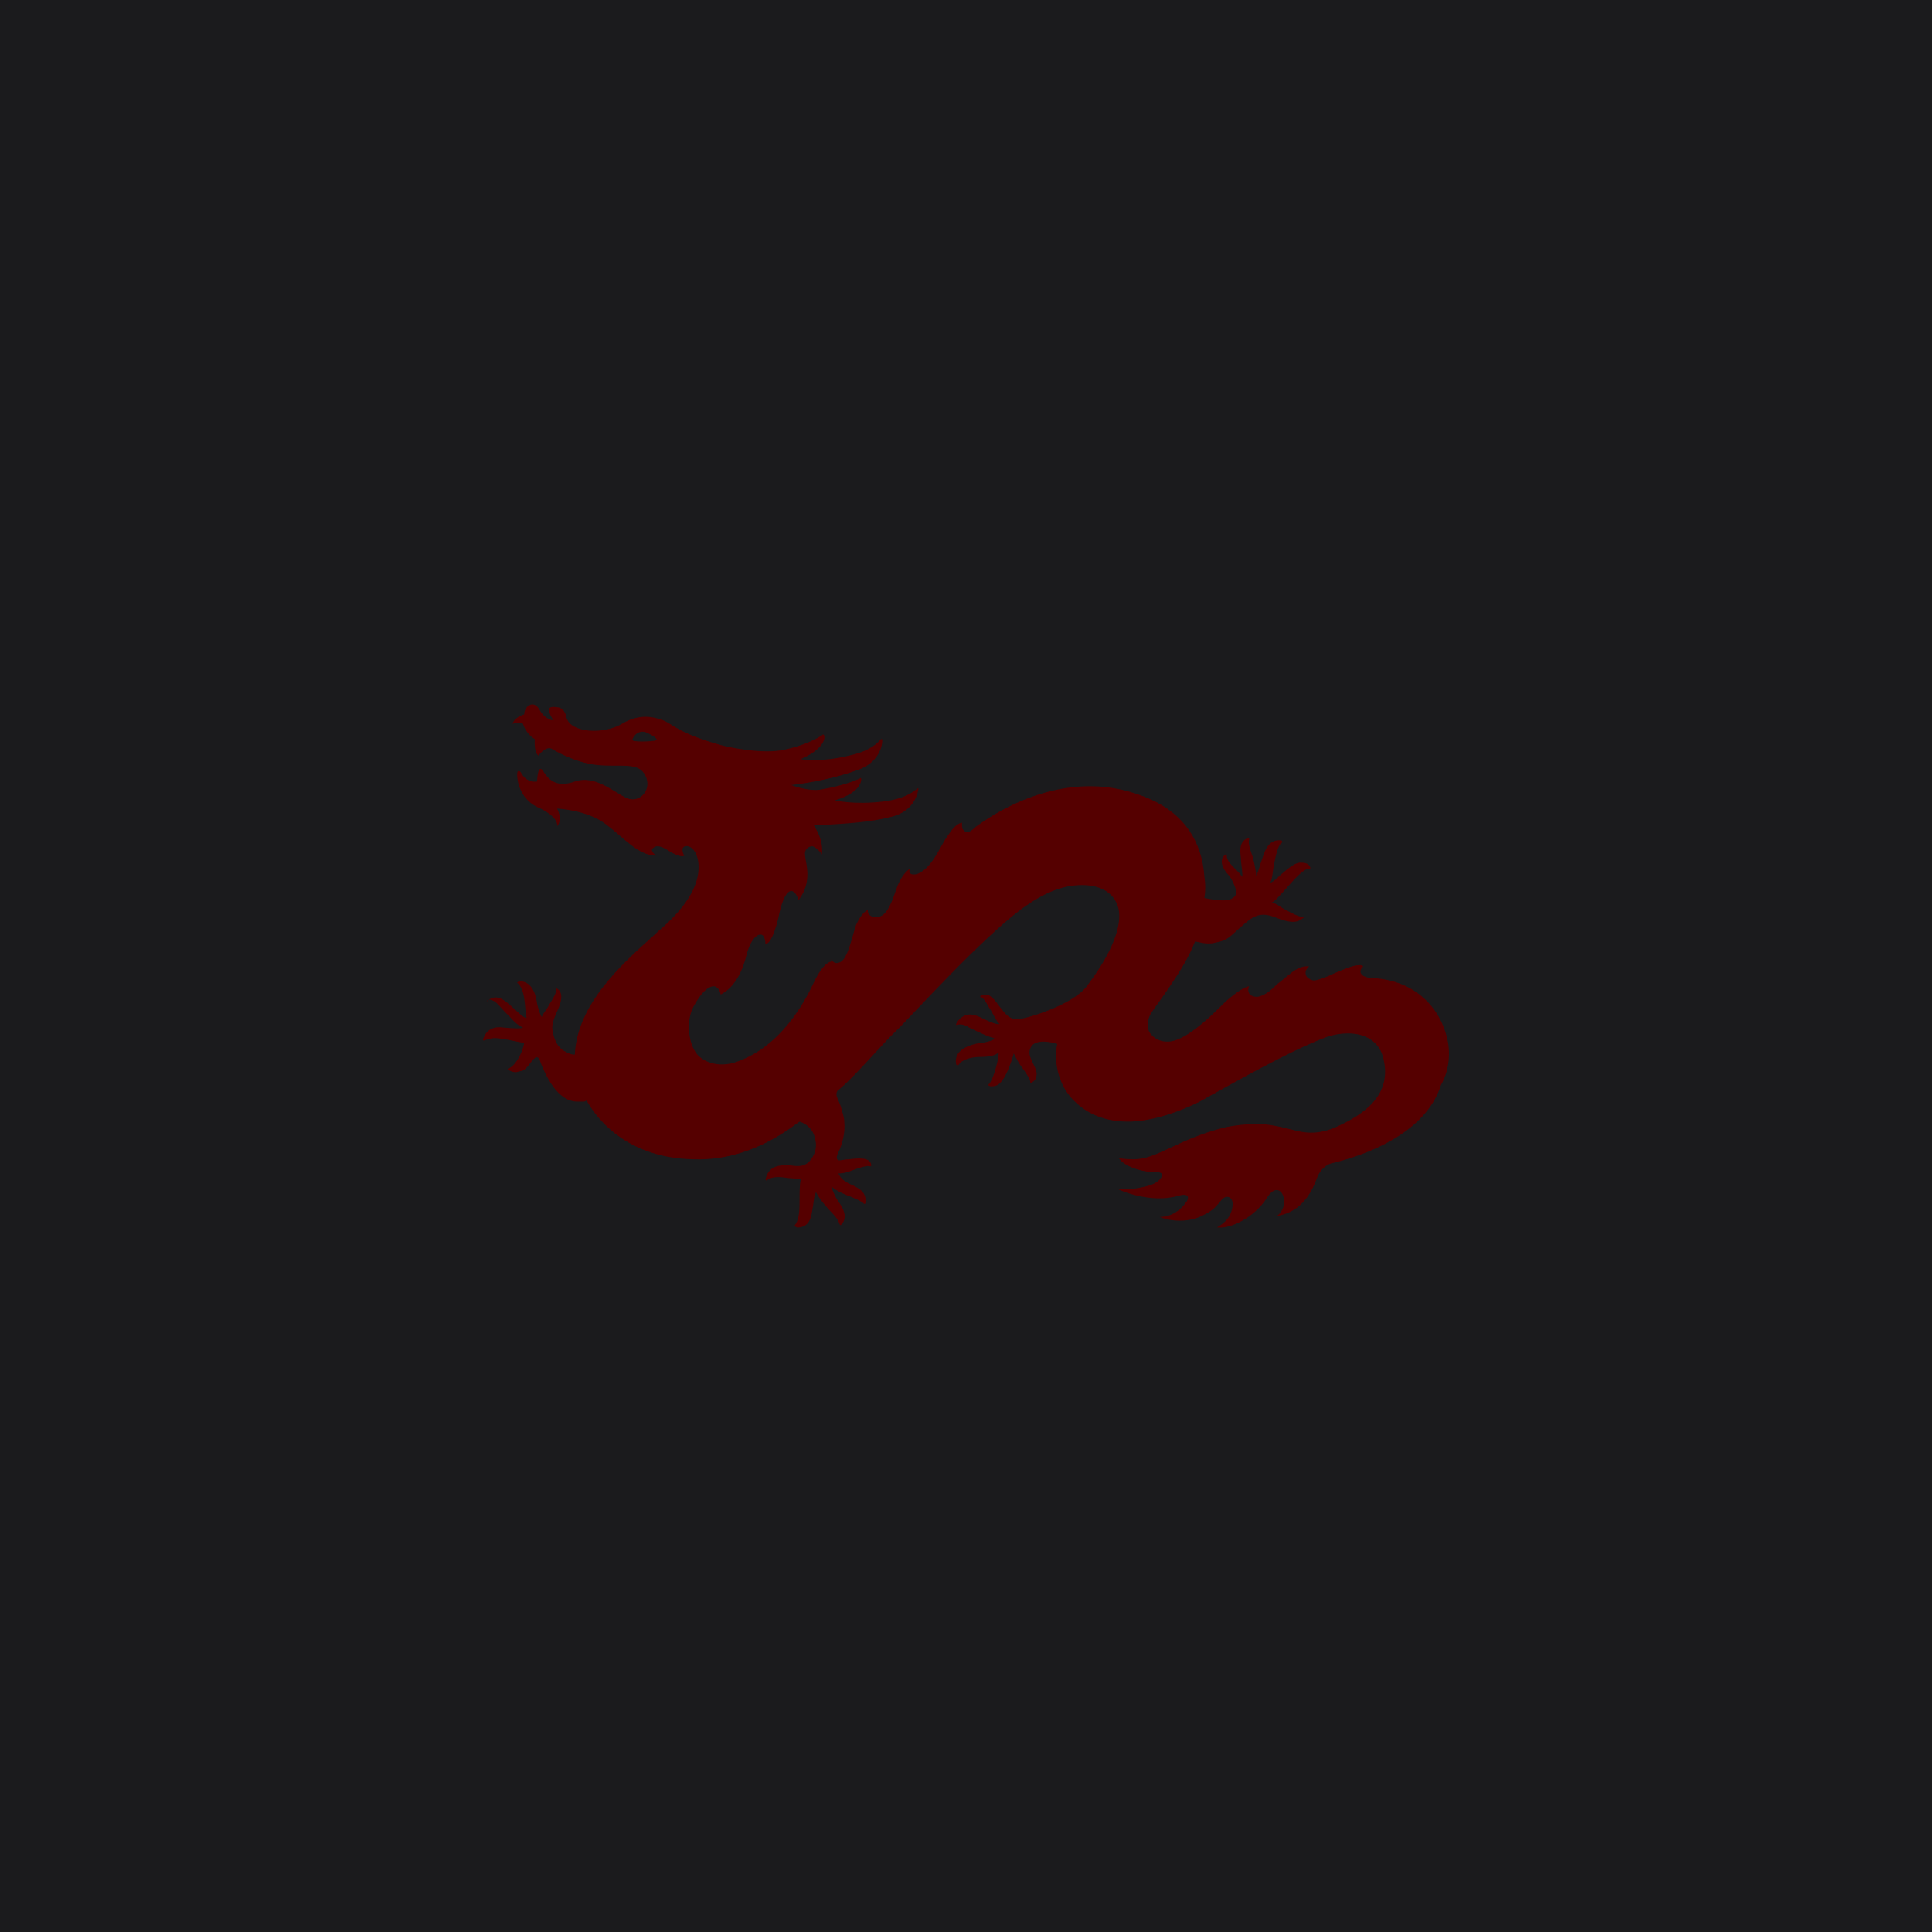
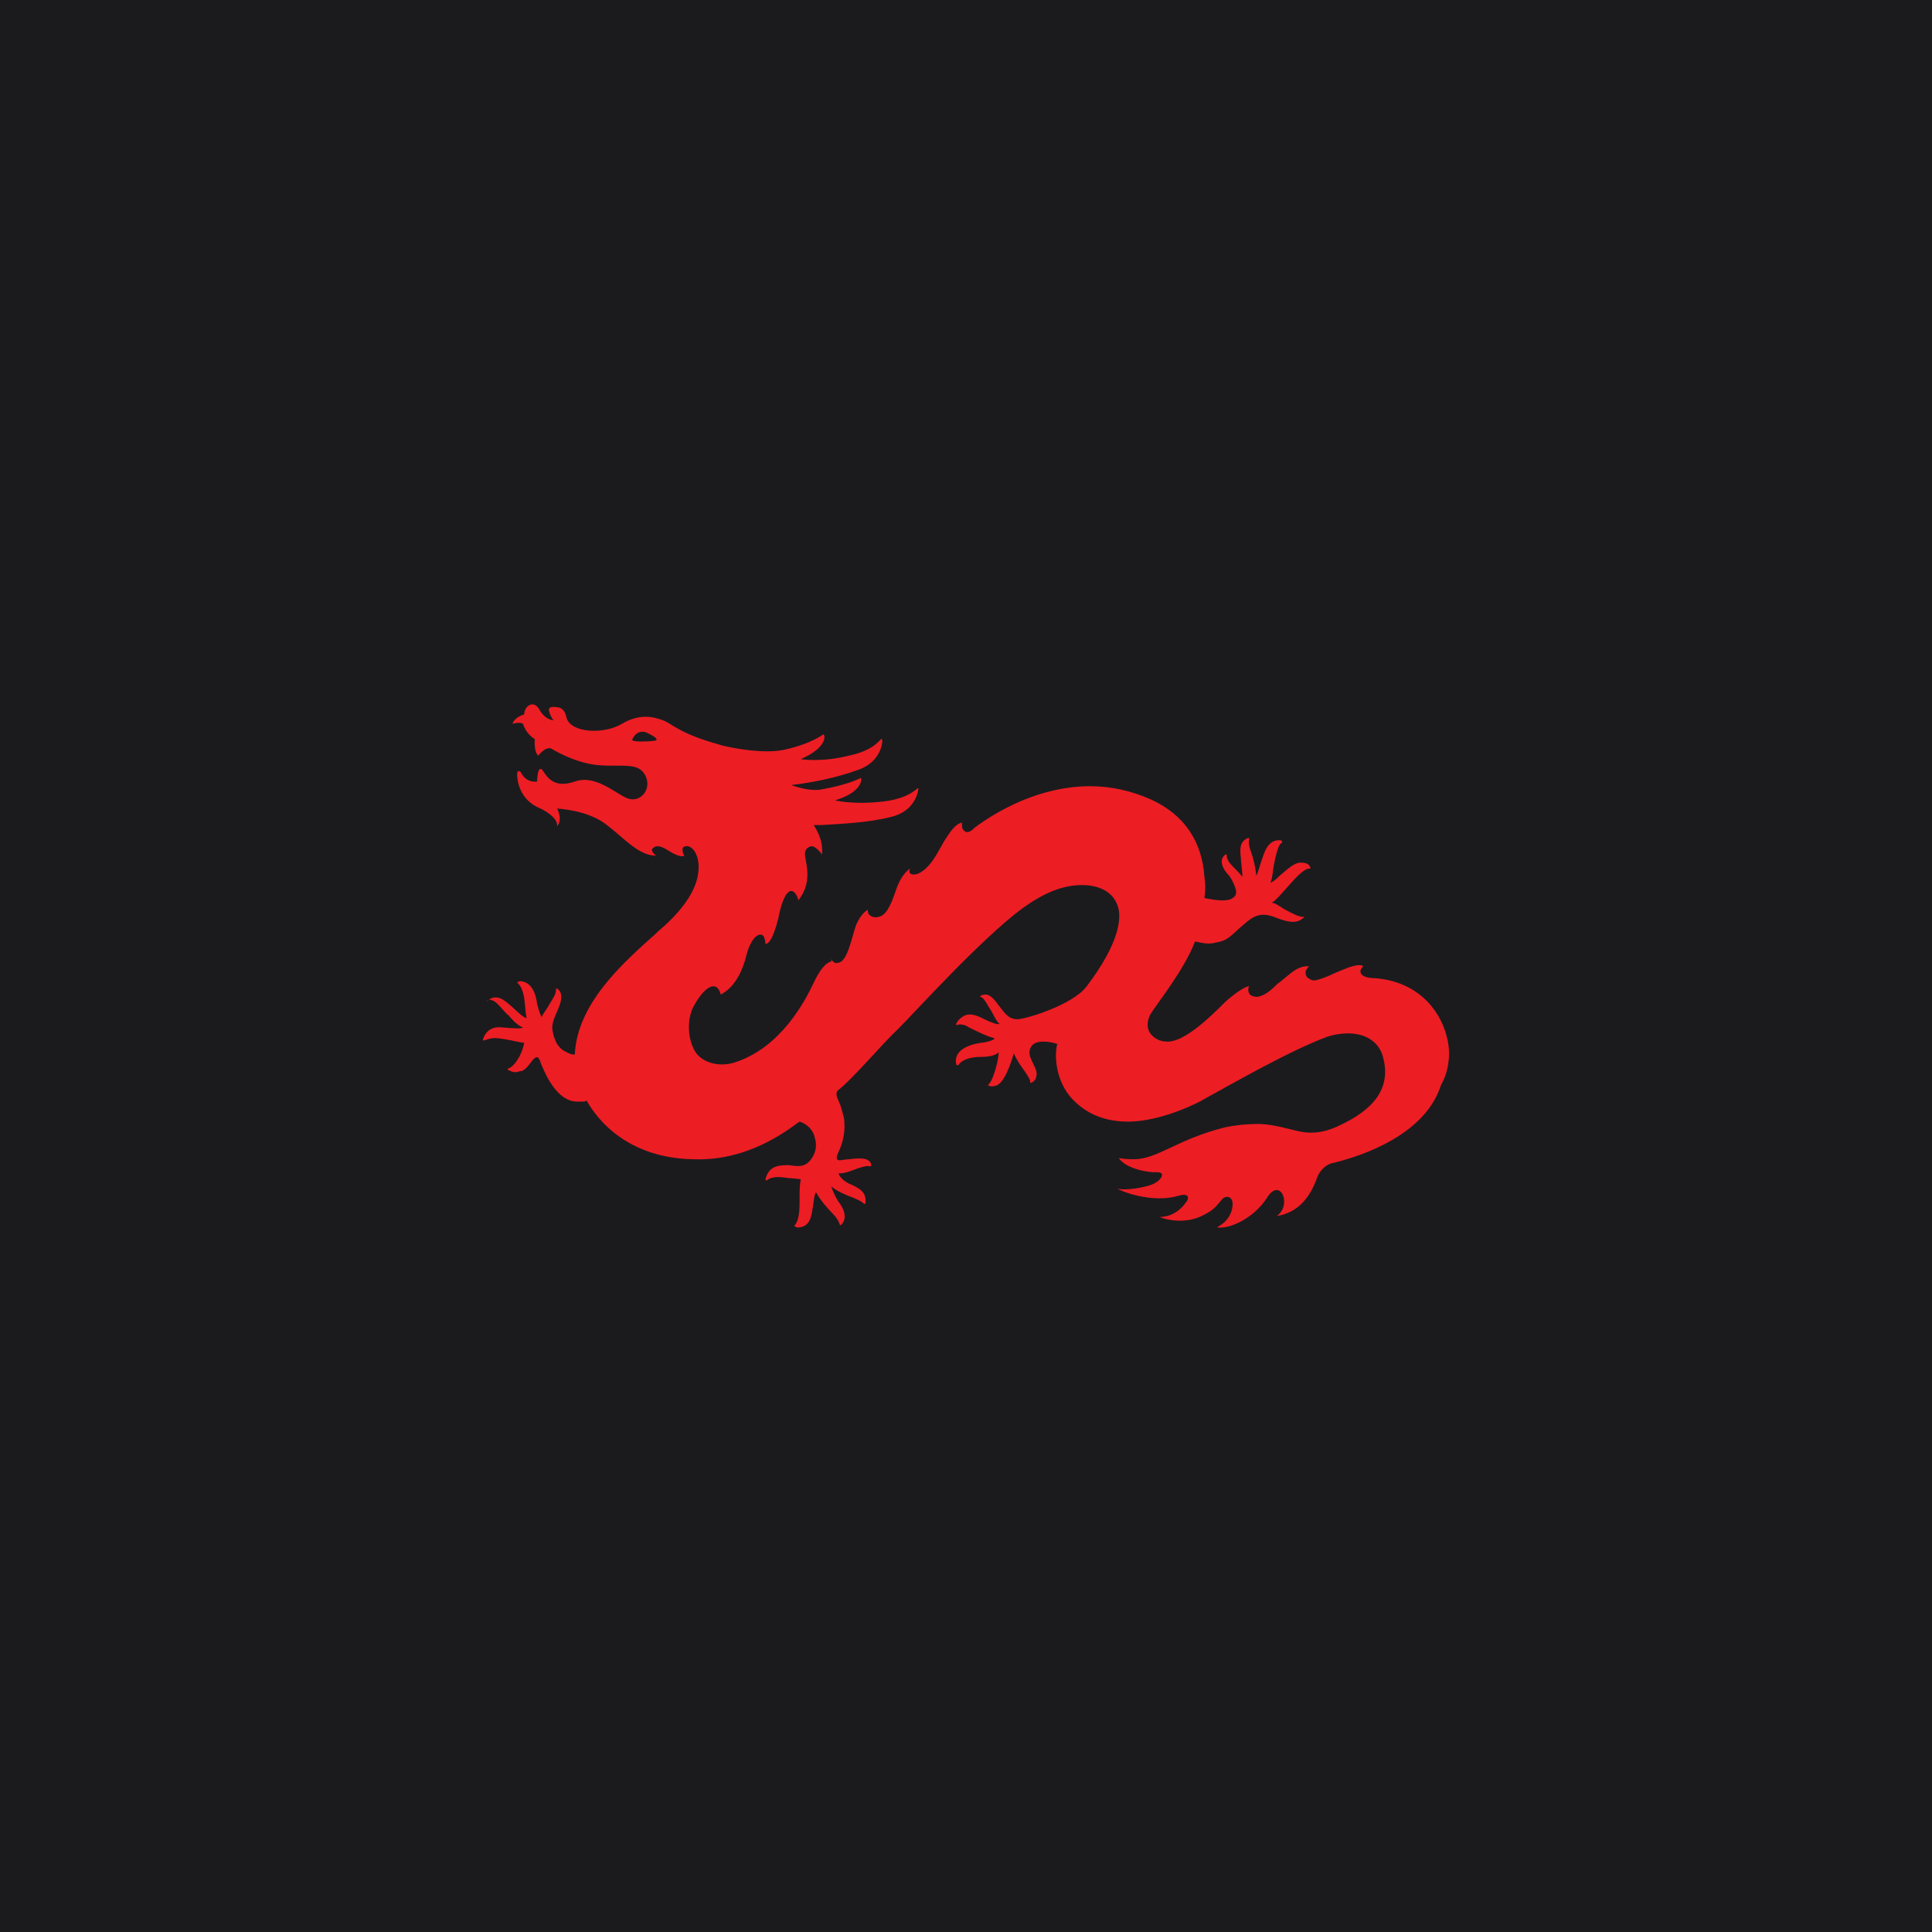
<svg xmlns="http://www.w3.org/2000/svg" style="isolation:isolate" viewBox="0 0 512 512" width="512pt" height="512pt">
  <defs>
    <clipPath id="_clipPath_ncb0LYEnWM6RSzaUtGfKODACD3qOHpln">
      <rect width="512" height="512" />
    </clipPath>
  </defs>
  <g clip-path="url(#_clipPath_ncb0LYEnWM6RSzaUtGfKODACD3qOHpln)">
    <rect width="512" height="512" style="fill:rgb(27,27,29)" />
-     <path d=" M 383.425 274.783 C 381.555 267.301 375.313 259.818 363.778 259.192 C 363.778 259.192 361.283 259.192 360.657 257.944 C 360.348 257.323 360.657 256.697 361.283 256.075 C 361.283 256.075 360.974 255.762 360.348 255.762 C 359.409 255.762 358.161 256.071 356.601 256.697 C 355.044 257.323 353.487 257.944 352.236 258.57 C 350.679 259.192 349.118 259.818 348.183 259.818 C 347.561 259.818 347.249 259.505 346.623 259.192 C 346.001 258.57 346.001 258.257 346.001 257.632 C 346.001 257.01 346.623 256.384 346.936 256.075 L 346.314 256.075 C 345.375 256.075 343.818 256.384 341.636 258.257 C 340.388 259.192 339.449 260.127 338.514 260.753 C 336.645 262.623 335.084 263.87 333.214 264.183 C 332.28 264.183 331.341 263.874 331.032 263.248 C 330.719 262.663 330.719 261.96 331.032 261.375 C 330.093 261.375 327.598 262.935 324.793 265.431 L 324.167 266.053 C 320.428 269.8 313.877 276.035 309.512 276.035 L 309.202 276.035 C 307.329 276.035 305.768 275.1 304.834 273.852 C 303.899 272.604 303.899 270.731 304.834 268.861 C 306.081 266.679 313.877 257.01 316.685 249.523 C 317.307 249.523 319.802 250.458 321.985 249.836 C 325.732 249.214 326.041 247.967 329.784 244.845 C 332.276 242.663 334.149 241.728 337.58 242.976 C 342.258 244.845 343.818 244.536 345.375 243.285 L 345.688 242.976 L 345.379 242.976 C 344.44 242.976 343.505 242.667 340.075 240.793 C 339.14 240.167 337.892 239.232 336.954 239.232 C 338.827 238.611 344.44 230.189 346.936 230.189 L 347.245 230.189 L 347.245 229.88 C 346.936 228.942 346.001 228.629 345.066 228.629 C 343.192 228.32 341.01 230.502 339.14 232.059 C 338.514 232.685 337.58 233.62 336.645 233.932 C 337.267 232.685 337.267 230.811 337.58 229.254 C 338.205 226.133 338.827 223.638 339.762 223.329 L 339.762 223.016 C 339.762 223.016 339.762 222.707 339.453 222.707 C 336.645 222.39 335.397 224.576 334.462 227.69 C 333.836 229.254 333.524 231.124 332.902 232.059 C 332.902 231.437 332.593 229.254 331.967 227.068 C 331.341 225.198 330.719 223.638 331.032 222.394 L 331.032 222.081 L 330.719 222.081 C 328.536 223.016 328.536 224.886 328.849 227.381 C 328.849 228.942 329.467 232.059 329.158 232.372 C 328.849 231.746 327.911 230.811 326.663 229.564 C 325.728 228.629 325.106 227.694 325.106 226.759 L 325.106 226.446 L 324.793 226.446 C 322.924 227.694 323.858 230.189 325.728 232.059 C 326.663 233.307 327.602 235.489 327.602 236.424 C 327.602 237.05 327.289 237.672 326.663 237.985 C 325.106 239.232 320.737 238.294 319.18 237.985 C 319.489 236.115 319.489 234.242 319.18 232.372 C 318.555 223.016 313.877 215.842 304.834 211.786 C 299.843 209.604 294.543 208.356 288.926 208.356 C 275.518 208.356 264.288 214.908 258.366 219.273 C 257.74 219.898 257.115 220.52 256.18 220.52 C 255.871 220.52 255.558 220.211 255.245 219.898 C 254.936 219.586 254.936 218.96 254.936 218.025 C 254.623 218.025 253.375 218.334 251.815 220.52 C 251.193 221.455 250.254 222.703 249.632 223.951 C 248.072 226.759 246.824 228.942 244.954 230.502 C 243.706 231.437 243.081 231.746 242.146 231.746 C 241.837 231.746 241.524 231.746 241.211 231.437 C 240.902 231.124 240.902 230.811 241.211 230.189 C 240.589 230.498 238.716 232.059 237.468 235.802 C 235.911 240.48 234.663 242.663 232.794 242.976 C 231.909 243.263 230.939 243.02 230.294 242.35 C 229.985 242.041 229.985 241.415 229.985 241.106 C 229.36 241.415 228.112 242.35 226.864 245.158 C 226.555 246.093 226.242 247.032 225.929 248.276 C 224.994 251.397 224.06 254.827 222.186 255.14 C 221.251 255.449 220.629 254.827 220.316 254.201 L 220.316 254.827 C 220.007 254.827 218.134 255.136 215.638 260.44 C 213.143 265.74 206.908 277.282 195.366 281.338 C 190.375 283.208 185.697 281.338 184.14 278.53 C 182.266 275.409 181.954 270.109 183.827 266.679 C 185.697 263.248 187.57 261.375 189.127 261.375 C 190.066 261.375 190.688 262.31 191.001 263.557 C 192.248 262.935 195.991 260.753 197.861 252.954 C 199.109 248.279 201.291 247.032 202.226 247.967 C 202.539 248.276 202.852 249.214 202.852 250.149 C 203.474 250.149 204.722 249.523 206.282 243.289 C 206.904 239.858 208.152 236.115 209.713 236.115 C 210.335 236.115 211.269 237.05 211.582 238.611 C 212.208 237.672 214.704 234.863 213.765 229.254 C 213.456 227.381 213.143 226.133 213.456 225.507 C 213.765 224.576 214.704 224.264 215.325 224.264 C 216.26 224.573 217.195 225.511 217.821 226.446 C 217.821 225.82 218.443 223.016 215.638 218.651 L 217.508 218.651 C 222.812 218.338 230.294 218.025 236.22 216.464 C 242.772 214.908 243.394 209.295 243.394 208.982 C 243.085 208.356 241.833 211.477 234.038 212.412 C 226.242 213.347 221.251 212.103 221.251 212.103 C 228.738 209.917 228.425 206.173 228.112 206.173 C 228.112 206.173 224.682 208.047 217.195 209.295 C 214.704 209.604 211.269 208.669 209.713 208.047 C 215.013 207.421 221.564 206.173 227.49 203.991 C 233.725 201.808 234.038 196.196 233.725 195.883 C 233.416 195.261 232.481 198.691 224.994 200.248 C 217.508 202.121 212.208 201.183 212.208 201.183 C 219.382 198.065 218.756 194.635 218.134 194.635 C 218.134 194.635 215.013 197.13 207.839 198.691 C 202.226 199.939 193.183 198.065 190.997 197.443 C 179.771 194.322 178.21 191.827 175.719 190.892 C 173.223 189.957 169.48 189.022 164.802 191.827 C 160.128 194.635 151.394 194.322 150.146 190.27 C 150.146 190.27 149.833 187.774 147.96 187.461 C 146.09 187.152 145.468 187.461 145.468 188.087 C 145.468 188.709 146.09 190.27 146.712 190.892 C 146.712 190.892 144.529 190.892 142.973 188.087 C 141.412 185.279 138.917 187.149 138.917 189.335 C 138.917 189.335 136.421 189.957 135.799 191.827 C 135.799 191.827 137.669 191.205 138.604 191.827 C 138.604 191.827 139.23 194.322 141.725 195.883 C 141.725 195.883 141.412 199.313 142.66 200.248 C 142.66 200.248 144.529 197.752 146.09 198.378 C 146.09 198.378 152.016 202.121 158.254 202.743 C 164.802 203.369 169.167 201.808 171.041 205.552 C 172.91 209.295 169.48 213.034 166.05 211.477 C 162.62 209.917 157.629 205.239 152.329 207.112 C 147.025 208.982 145.155 206.173 143.908 204.304 C 142.66 202.43 142.347 205.861 142.347 207.108 C 142.347 207.108 139.542 207.734 137.982 204.617 C 137.982 204.617 137.047 203.678 137.047 205.239 C 137.047 206.799 137.669 212.099 143.282 214.282 C 143.282 214.282 147.96 216.464 147.647 218.96 C 147.647 218.96 149.208 217.403 147.647 214.286 C 147.647 214.286 155.45 214.595 160.433 218.338 C 165.428 222.081 169.167 226.759 173.845 226.759 C 173.845 226.759 172.289 225.511 172.91 224.886 C 173.536 224.264 174.471 223.638 177.276 225.511 C 179.771 227.068 181.023 227.068 181.332 226.759 C 181.332 226.759 180.084 224.576 181.641 224.264 C 183.201 223.955 184.762 225.824 185.075 228.629 C 185.384 231.746 184.766 237.05 176.963 244.536 C 176.032 245.471 174.784 246.406 173.536 247.654 C 164.806 255.449 152.951 266.053 152.329 279.465 L 152.016 279.465 C 151.39 279.465 150.768 279.156 150.146 278.839 C 147.338 277.591 146.716 274.783 146.399 272.913 C 146.09 271.044 147.338 268.857 147.96 267.301 C 148.898 265.118 149.208 262.935 147.651 262.001 C 147.651 262.001 147.338 261.688 147.338 262.31 C 147.338 263.248 147.029 263.87 145.468 266.366 C 144.842 267.613 143.908 268.548 143.595 269.483 C 143.286 269.483 142.66 267.301 142.347 266.053 C 142.038 263.557 141.099 260.753 138.604 260.127 C 137.36 259.818 137.047 260.44 137.047 260.44 C 137.982 261.066 138.604 262.623 138.917 264.496 C 139.226 266.679 139.226 268.235 139.542 269.796 C 138.295 269.796 134.552 265.122 132.369 264.496 C 131.434 264.183 130.186 264.183 128.939 265.431 C 129.248 264.805 129.874 264.805 130.495 265.122 C 131.743 265.431 133.304 267.926 134.861 269.174 C 136.421 271.044 137.669 271.979 138.608 272.291 C 138.295 272.6 136.734 272.6 133.304 272.291 C 131.121 271.982 128.939 272.6 128 275.409 L 128 275.722 L 128.313 275.722 C 129.248 275.413 130.186 275.1 131.121 275.1 C 133.304 275.1 137.982 276.348 138.917 276.348 C 138.295 279.778 136.112 282.895 134.552 283.208 L 134.552 283.517 C 134.861 283.517 135.486 284.143 136.734 284.143 C 137.043 284.143 137.669 283.834 138.295 283.834 C 139.851 283.208 140.79 281.026 141.725 280.4 C 142.347 279.778 142.973 280.4 143.282 281.647 C 144.529 284.765 147.647 291.938 152.951 291.938 L 154.511 291.938 C 154.82 291.938 155.133 291.938 155.446 291.629 C 157.007 294.434 164.489 306.911 183.827 307.22 C 192.557 307.533 201.291 304.725 209.709 298.799 C 210.96 297.864 211.895 297.242 211.895 297.242 C 214.078 297.864 215.638 299.738 215.951 301.607 C 216.573 303.477 216.26 305.663 214.704 307.533 C 213.143 309.403 211.269 309.094 209.087 308.781 C 206.591 308.781 203.787 308.781 202.852 312.524 C 202.852 312.833 203.161 312.833 203.161 312.833 C 204.722 311.589 206.908 311.898 209.087 312.211 C 210.026 312.211 212.208 312.52 212.208 312.52 C 211.895 314.081 211.895 315.954 211.895 317.824 C 211.895 320.319 211.895 323.128 210.647 324.684 C 210.647 324.684 210.338 324.997 210.647 324.997 L 211.269 325.306 C 214.391 325.306 215.016 322.815 215.325 320.323 C 215.635 319.072 215.635 316.889 216.26 315.954 C 217.195 317.824 219.382 320.319 220.625 321.567 C 221.564 322.502 222.186 323.437 222.499 324.375 C 222.499 324.375 222.499 324.684 222.808 324.684 L 223.125 324.375 C 224.682 322.502 223.434 320.01 222.186 318.45 C 221.564 317.515 220.629 315.641 220.316 314.394 C 221.564 315.641 224.682 316.889 225.616 317.202 C 226.242 317.511 228.112 318.137 229.047 319.072 C 229.047 319.072 229.36 319.072 229.36 318.763 C 229.669 315.954 227.799 315.015 225.929 314.081 C 224.369 313.459 222.812 312.524 222.186 310.963 L 222.499 310.963 C 223.434 310.963 224.682 310.654 226.242 310.028 C 227.803 309.403 229.985 308.781 230.607 309.094 C 230.916 309.094 230.916 308.781 230.916 308.781 C 230.607 306.598 227.49 306.907 224.994 307.22 C 223.434 307.22 222.186 307.846 221.877 307.22 C 221.564 306.911 221.877 305.972 222.186 305.35 C 223.121 303.477 224.06 300.36 223.747 297.238 C 223.747 295.994 223.121 294.434 222.812 293.186 C 222.186 291.316 221.251 290.382 221.877 289.13 C 226.551 285.391 233.416 276.969 238.094 272.604 C 242.459 268.239 259.923 248.901 270.84 240.793 C 276.453 236.737 281.443 234.554 286.743 234.554 C 290.49 234.554 295.165 235.802 296.412 240.793 C 297.038 243.598 296.721 249.836 287.991 261.375 C 284.248 266.366 271.775 270.105 269.592 270.105 C 267.097 270.105 266.162 268.235 264.601 266.366 C 263.04 264.183 261.793 262.935 259.927 263.87 C 259.61 264.179 259.61 264.179 259.927 264.179 C 260.545 264.496 260.858 264.805 262.106 266.988 C 263.04 268.235 263.979 270.735 264.914 271.353 C 264.288 271.666 262.106 270.735 260.236 269.796 C 258.366 268.861 256.806 268.548 255.558 269.174 C 254.932 269.483 253.997 270.109 253.375 271.357 C 253.375 271.666 253.375 271.666 253.684 271.666 C 253.997 271.357 255.558 271.357 256.806 272.291 C 259.923 273.852 262.106 274.787 263.353 275.1 C 264.288 275.409 261.171 276.348 259.923 276.348 C 256.18 276.969 252.75 278.53 253.375 281.96 C 253.375 281.96 253.375 282.269 253.684 282.269 L 253.997 282.269 C 254.932 280.713 257.428 280.087 259.923 280.087 C 261.793 280.087 263.979 279.778 264.601 278.839 C 264.91 279.778 263.353 286.013 262.106 287.26 L 261.797 287.569 L 262.419 287.886 C 263.04 287.886 263.666 287.886 264.288 287.573 C 266.784 286.325 268.653 279.152 268.653 279.152 C 269.279 280.4 269.905 281.647 270.84 282.895 C 271.775 284.143 273.022 286.013 273.022 286.638 L 273.022 286.947 L 273.331 286.947 C 273.957 286.638 274.583 286.013 274.583 285.391 C 275.205 283.83 273.644 281.96 273.022 280.087 C 272.713 279.152 272.713 278.217 273.331 277.282 C 274.583 275.409 278.326 276.035 280.196 276.657 C 279.261 280.087 279.887 287.573 285.187 292.251 C 289.552 296.307 294.852 297.242 298.908 297.242 C 304.208 297.242 311.072 295.369 317.933 291.938 C 326.976 286.947 341.636 278.53 351.618 274.787 C 353.424 274.174 355.319 273.859 357.226 273.852 C 362.217 273.852 365.648 276.348 366.583 280.4 C 369.078 290.069 361.595 295.369 353.796 298.799 C 347.87 301.294 344.127 299.738 341.319 299.112 C 338.827 298.49 336.019 297.864 333.214 297.864 C 330.406 297.864 327.289 298.173 324.484 298.799 C 312.007 301.92 306.703 307.22 300.468 307.22 C 297.66 307.22 296.721 306.911 296.721 306.911 C 296.412 306.911 296.721 307.22 296.721 307.22 C 298.286 309.094 301.716 310.341 305.455 310.65 L 306.703 310.65 C 309.199 310.65 307.638 313.146 304.834 314.081 C 300.777 315.328 297.038 315.328 296.103 315.019 C 296.412 315.328 304.834 319.075 312.316 316.889 C 315.437 315.954 315.124 317.824 314.19 318.759 C 312.942 320.632 310.446 322.506 307.329 322.506 C 307.016 322.506 307.016 322.506 307.329 322.506 C 308.577 323.124 314.19 324.684 319.18 321.88 C 321.676 320.632 322.298 319.697 323.855 317.824 C 325.106 316.576 326.663 317.202 326.663 319.072 C 326.663 320.945 325.728 323.437 322.924 324.997 C 322.611 325.306 322.298 325.306 322.924 325.306 C 326.041 325.623 332.28 322.815 335.71 317.511 C 339.14 311.898 342.258 318.759 338.827 321.876 C 338.518 322.193 338.205 322.193 338.827 322.193 C 341.636 321.567 346.314 320.006 349.118 311.898 C 349.744 310.341 351.301 308.468 353.483 308.155 C 365.961 305.038 378.438 298.49 381.864 287.573 C 384.36 283.208 384.36 278.217 383.425 274.787 L 383.425 274.783 Z  M 173.845 196.199 C 173.223 196.508 166.672 196.821 167.611 195.886 C 167.611 195.886 168.545 193.391 171.041 194.017 C 173.223 194.952 174.471 195.886 173.845 196.199 Z " fill="rgb(85,0,0)" />
+     <path d=" M 383.425 274.783 C 381.555 267.301 375.313 259.818 363.778 259.192 C 363.778 259.192 361.283 259.192 360.657 257.944 C 360.348 257.323 360.657 256.697 361.283 256.075 C 361.283 256.075 360.974 255.762 360.348 255.762 C 359.409 255.762 358.161 256.071 356.601 256.697 C 355.044 257.323 353.487 257.944 352.236 258.57 C 350.679 259.192 349.118 259.818 348.183 259.818 C 347.561 259.818 347.249 259.505 346.623 259.192 C 346.001 258.57 346.001 258.257 346.001 257.632 C 346.001 257.01 346.623 256.384 346.936 256.075 L 346.314 256.075 C 345.375 256.075 343.818 256.384 341.636 258.257 C 340.388 259.192 339.449 260.127 338.514 260.753 C 336.645 262.623 335.084 263.87 333.214 264.183 C 332.28 264.183 331.341 263.874 331.032 263.248 C 330.719 262.663 330.719 261.96 331.032 261.375 C 330.093 261.375 327.598 262.935 324.793 265.431 L 324.167 266.053 C 320.428 269.8 313.877 276.035 309.512 276.035 L 309.202 276.035 C 307.329 276.035 305.768 275.1 304.834 273.852 C 303.899 272.604 303.899 270.731 304.834 268.861 C 306.081 266.679 313.877 257.01 316.685 249.523 C 317.307 249.523 319.802 250.458 321.985 249.836 C 325.732 249.214 326.041 247.967 329.784 244.845 C 332.276 242.663 334.149 241.728 337.58 242.976 C 342.258 244.845 343.818 244.536 345.375 243.285 L 345.688 242.976 L 345.379 242.976 C 344.44 242.976 343.505 242.667 340.075 240.793 C 339.14 240.167 337.892 239.232 336.954 239.232 C 338.827 238.611 344.44 230.189 346.936 230.189 L 347.245 230.189 L 347.245 229.88 C 346.936 228.942 346.001 228.629 345.066 228.629 C 343.192 228.32 341.01 230.502 339.14 232.059 C 338.514 232.685 337.58 233.62 336.645 233.932 C 337.267 232.685 337.267 230.811 337.58 229.254 C 338.205 226.133 338.827 223.638 339.762 223.329 L 339.762 223.016 C 339.762 223.016 339.762 222.707 339.453 222.707 C 336.645 222.39 335.397 224.576 334.462 227.69 C 333.836 229.254 333.524 231.124 332.902 232.059 C 332.902 231.437 332.593 229.254 331.967 227.068 C 331.341 225.198 330.719 223.638 331.032 222.394 L 331.032 222.081 L 330.719 222.081 C 328.536 223.016 328.536 224.886 328.849 227.381 C 328.849 228.942 329.467 232.059 329.158 232.372 C 328.849 231.746 327.911 230.811 326.663 229.564 C 325.728 228.629 325.106 227.694 325.106 226.759 L 325.106 226.446 L 324.793 226.446 C 322.924 227.694 323.858 230.189 325.728 232.059 C 326.663 233.307 327.602 235.489 327.602 236.424 C 327.602 237.05 327.289 237.672 326.663 237.985 C 325.106 239.232 320.737 238.294 319.18 237.985 C 319.489 236.115 319.489 234.242 319.18 232.372 C 318.555 223.016 313.877 215.842 304.834 211.786 C 299.843 209.604 294.543 208.356 288.926 208.356 C 275.518 208.356 264.288 214.908 258.366 219.273 C 257.74 219.898 257.115 220.52 256.18 220.52 C 255.871 220.52 255.558 220.211 255.245 219.898 C 254.936 219.586 254.936 218.96 254.936 218.025 C 254.623 218.025 253.375 218.334 251.815 220.52 C 251.193 221.455 250.254 222.703 249.632 223.951 C 248.072 226.759 246.824 228.942 244.954 230.502 C 243.706 231.437 243.081 231.746 242.146 231.746 C 241.837 231.746 241.524 231.746 241.211 231.437 C 240.902 231.124 240.902 230.811 241.211 230.189 C 240.589 230.498 238.716 232.059 237.468 235.802 C 235.911 240.48 234.663 242.663 232.794 242.976 C 231.909 243.263 230.939 243.02 230.294 242.35 C 229.985 242.041 229.985 241.415 229.985 241.106 C 229.36 241.415 228.112 242.35 226.864 245.158 C 226.555 246.093 226.242 247.032 225.929 248.276 C 224.994 251.397 224.06 254.827 222.186 255.14 C 221.251 255.449 220.629 254.827 220.316 254.201 L 220.316 254.827 C 220.007 254.827 218.134 255.136 215.638 260.44 C 213.143 265.74 206.908 277.282 195.366 281.338 C 190.375 283.208 185.697 281.338 184.14 278.53 C 182.266 275.409 181.954 270.109 183.827 266.679 C 185.697 263.248 187.57 261.375 189.127 261.375 C 190.066 261.375 190.688 262.31 191.001 263.557 C 192.248 262.935 195.991 260.753 197.861 252.954 C 199.109 248.279 201.291 247.032 202.226 247.967 C 202.539 248.276 202.852 249.214 202.852 250.149 C 203.474 250.149 204.722 249.523 206.282 243.289 C 206.904 239.858 208.152 236.115 209.713 236.115 C 210.335 236.115 211.269 237.05 211.582 238.611 C 212.208 237.672 214.704 234.863 213.765 229.254 C 213.456 227.381 213.143 226.133 213.456 225.507 C 213.765 224.576 214.704 224.264 215.325 224.264 C 216.26 224.573 217.195 225.511 217.821 226.446 C 217.821 225.82 218.443 223.016 215.638 218.651 L 217.508 218.651 C 222.812 218.338 230.294 218.025 236.22 216.464 C 242.772 214.908 243.394 209.295 243.394 208.982 C 243.085 208.356 241.833 211.477 234.038 212.412 C 226.242 213.347 221.251 212.103 221.251 212.103 C 228.738 209.917 228.425 206.173 228.112 206.173 C 228.112 206.173 224.682 208.047 217.195 209.295 C 214.704 209.604 211.269 208.669 209.713 208.047 C 215.013 207.421 221.564 206.173 227.49 203.991 C 233.725 201.808 234.038 196.196 233.725 195.883 C 233.416 195.261 232.481 198.691 224.994 200.248 C 217.508 202.121 212.208 201.183 212.208 201.183 C 219.382 198.065 218.756 194.635 218.134 194.635 C 218.134 194.635 215.013 197.13 207.839 198.691 C 202.226 199.939 193.183 198.065 190.997 197.443 C 179.771 194.322 178.21 191.827 175.719 190.892 C 173.223 189.957 169.48 189.022 164.802 191.827 C 160.128 194.635 151.394 194.322 150.146 190.27 C 150.146 190.27 149.833 187.774 147.96 187.461 C 146.09 187.152 145.468 187.461 145.468 188.087 C 145.468 188.709 146.09 190.27 146.712 190.892 C 146.712 190.892 144.529 190.892 142.973 188.087 C 141.412 185.279 138.917 187.149 138.917 189.335 C 138.917 189.335 136.421 189.957 135.799 191.827 C 135.799 191.827 137.669 191.205 138.604 191.827 C 138.604 191.827 139.23 194.322 141.725 195.883 C 141.725 195.883 141.412 199.313 142.66 200.248 C 142.66 200.248 144.529 197.752 146.09 198.378 C 146.09 198.378 152.016 202.121 158.254 202.743 C 164.802 203.369 169.167 201.808 171.041 205.552 C 172.91 209.295 169.48 213.034 166.05 211.477 C 162.62 209.917 157.629 205.239 152.329 207.112 C 147.025 208.982 145.155 206.173 143.908 204.304 C 142.66 202.43 142.347 205.861 142.347 207.108 C 142.347 207.108 139.542 207.734 137.982 204.617 C 137.982 204.617 137.047 203.678 137.047 205.239 C 137.047 206.799 137.669 212.099 143.282 214.282 C 143.282 214.282 147.96 216.464 147.647 218.96 C 147.647 218.96 149.208 217.403 147.647 214.286 C 147.647 214.286 155.45 214.595 160.433 218.338 C 165.428 222.081 169.167 226.759 173.845 226.759 C 173.845 226.759 172.289 225.511 172.91 224.886 C 173.536 224.264 174.471 223.638 177.276 225.511 C 179.771 227.068 181.023 227.068 181.332 226.759 C 181.332 226.759 180.084 224.576 181.641 224.264 C 183.201 223.955 184.762 225.824 185.075 228.629 C 185.384 231.746 184.766 237.05 176.963 244.536 C 176.032 245.471 174.784 246.406 173.536 247.654 C 164.806 255.449 152.951 266.053 152.329 279.465 L 152.016 279.465 C 151.39 279.465 150.768 279.156 150.146 278.839 C 147.338 277.591 146.716 274.783 146.399 272.913 C 146.09 271.044 147.338 268.857 147.96 267.301 C 148.898 265.118 149.208 262.935 147.651 262.001 C 147.651 262.001 147.338 261.688 147.338 262.31 C 147.338 263.248 147.029 263.87 145.468 266.366 C 144.842 267.613 143.908 268.548 143.595 269.483 C 143.286 269.483 142.66 267.301 142.347 266.053 C 142.038 263.557 141.099 260.753 138.604 260.127 C 137.36 259.818 137.047 260.44 137.047 260.44 C 137.982 261.066 138.604 262.623 138.917 264.496 C 139.226 266.679 139.226 268.235 139.542 269.796 C 138.295 269.796 134.552 265.122 132.369 264.496 C 131.434 264.183 130.186 264.183 128.939 265.431 C 129.248 264.805 129.874 264.805 130.495 265.122 C 131.743 265.431 133.304 267.926 134.861 269.174 C 136.421 271.044 137.669 271.979 138.608 272.291 C 138.295 272.6 136.734 272.6 133.304 272.291 C 131.121 271.982 128.939 272.6 128 275.409 L 128 275.722 L 128.313 275.722 C 129.248 275.413 130.186 275.1 131.121 275.1 C 133.304 275.1 137.982 276.348 138.917 276.348 C 138.295 279.778 136.112 282.895 134.552 283.208 L 134.552 283.517 C 134.861 283.517 135.486 284.143 136.734 284.143 C 137.043 284.143 137.669 283.834 138.295 283.834 C 139.851 283.208 140.79 281.026 141.725 280.4 C 142.347 279.778 142.973 280.4 143.282 281.647 C 144.529 284.765 147.647 291.938 152.951 291.938 L 154.511 291.938 C 154.82 291.938 155.133 291.938 155.446 291.629 C 157.007 294.434 164.489 306.911 183.827 307.22 C 192.557 307.533 201.291 304.725 209.709 298.799 C 210.96 297.864 211.895 297.242 211.895 297.242 C 214.078 297.864 215.638 299.738 215.951 301.607 C 216.573 303.477 216.26 305.663 214.704 307.533 C 213.143 309.403 211.269 309.094 209.087 308.781 C 206.591 308.781 203.787 308.781 202.852 312.524 C 202.852 312.833 203.161 312.833 203.161 312.833 C 204.722 311.589 206.908 311.898 209.087 312.211 C 210.026 312.211 212.208 312.52 212.208 312.52 C 211.895 314.081 211.895 315.954 211.895 317.824 C 211.895 320.319 211.895 323.128 210.647 324.684 C 210.647 324.684 210.338 324.997 210.647 324.997 L 211.269 325.306 C 214.391 325.306 215.016 322.815 215.325 320.323 C 215.635 319.072 215.635 316.889 216.26 315.954 C 217.195 317.824 219.382 320.319 220.625 321.567 C 221.564 322.502 222.186 323.437 222.499 324.375 C 222.499 324.375 222.499 324.684 222.808 324.684 L 223.125 324.375 C 224.682 322.502 223.434 320.01 222.186 318.45 C 221.564 317.515 220.629 315.641 220.316 314.394 C 221.564 315.641 224.682 316.889 225.616 317.202 C 226.242 317.511 228.112 318.137 229.047 319.072 C 229.047 319.072 229.36 319.072 229.36 318.763 C 229.669 315.954 227.799 315.015 225.929 314.081 C 224.369 313.459 222.812 312.524 222.186 310.963 L 222.499 310.963 C 223.434 310.963 224.682 310.654 226.242 310.028 C 227.803 309.403 229.985 308.781 230.607 309.094 C 230.916 309.094 230.916 308.781 230.916 308.781 C 230.607 306.598 227.49 306.907 224.994 307.22 C 223.434 307.22 222.186 307.846 221.877 307.22 C 221.564 306.911 221.877 305.972 222.186 305.35 C 223.121 303.477 224.06 300.36 223.747 297.238 C 223.747 295.994 223.121 294.434 222.812 293.186 C 222.186 291.316 221.251 290.382 221.877 289.13 C 226.551 285.391 233.416 276.969 238.094 272.604 C 242.459 268.239 259.923 248.901 270.84 240.793 C 276.453 236.737 281.443 234.554 286.743 234.554 C 290.49 234.554 295.165 235.802 296.412 240.793 C 297.038 243.598 296.721 249.836 287.991 261.375 C 284.248 266.366 271.775 270.105 269.592 270.105 C 267.097 270.105 266.162 268.235 264.601 266.366 C 263.04 264.183 261.793 262.935 259.927 263.87 C 259.61 264.179 259.61 264.179 259.927 264.179 C 260.545 264.496 260.858 264.805 262.106 266.988 C 263.04 268.235 263.979 270.735 264.914 271.353 C 264.288 271.666 262.106 270.735 260.236 269.796 C 258.366 268.861 256.806 268.548 255.558 269.174 C 254.932 269.483 253.997 270.109 253.375 271.357 C 253.375 271.666 253.375 271.666 253.684 271.666 C 253.997 271.357 255.558 271.357 256.806 272.291 C 259.923 273.852 262.106 274.787 263.353 275.1 C 264.288 275.409 261.171 276.348 259.923 276.348 C 256.18 276.969 252.75 278.53 253.375 281.96 C 253.375 281.96 253.375 282.269 253.684 282.269 L 253.997 282.269 C 254.932 280.713 257.428 280.087 259.923 280.087 C 261.793 280.087 263.979 279.778 264.601 278.839 C 264.91 279.778 263.353 286.013 262.106 287.26 L 261.797 287.569 L 262.419 287.886 C 263.04 287.886 263.666 287.886 264.288 287.573 C 266.784 286.325 268.653 279.152 268.653 279.152 C 269.279 280.4 269.905 281.647 270.84 282.895 C 271.775 284.143 273.022 286.013 273.022 286.638 L 273.022 286.947 L 273.331 286.947 C 273.957 286.638 274.583 286.013 274.583 285.391 C 275.205 283.83 273.644 281.96 273.022 280.087 C 272.713 279.152 272.713 278.217 273.331 277.282 C 274.583 275.409 278.326 276.035 280.196 276.657 C 279.261 280.087 279.887 287.573 285.187 292.251 C 289.552 296.307 294.852 297.242 298.908 297.242 C 304.208 297.242 311.072 295.369 317.933 291.938 C 326.976 286.947 341.636 278.53 351.618 274.787 C 353.424 274.174 355.319 273.859 357.226 273.852 C 362.217 273.852 365.648 276.348 366.583 280.4 C 369.078 290.069 361.595 295.369 353.796 298.799 C 347.87 301.294 344.127 299.738 341.319 299.112 C 338.827 298.49 336.019 297.864 333.214 297.864 C 330.406 297.864 327.289 298.173 324.484 298.799 C 312.007 301.92 306.703 307.22 300.468 307.22 C 297.66 307.22 296.721 306.911 296.721 306.911 C 296.412 306.911 296.721 307.22 296.721 307.22 C 298.286 309.094 301.716 310.341 305.455 310.65 L 306.703 310.65 C 309.199 310.65 307.638 313.146 304.834 314.081 C 300.777 315.328 297.038 315.328 296.103 315.019 C 296.412 315.328 304.834 319.075 312.316 316.889 C 315.437 315.954 315.124 317.824 314.19 318.759 C 312.942 320.632 310.446 322.506 307.329 322.506 C 307.016 322.506 307.016 322.506 307.329 322.506 C 308.577 323.124 314.19 324.684 319.18 321.88 C 321.676 320.632 322.298 319.697 323.855 317.824 C 325.106 316.576 326.663 317.202 326.663 319.072 C 326.663 320.945 325.728 323.437 322.924 324.997 C 322.611 325.306 322.298 325.306 322.924 325.306 C 326.041 325.623 332.28 322.815 335.71 317.511 C 339.14 311.898 342.258 318.759 338.827 321.876 C 338.518 322.193 338.205 322.193 338.827 322.193 C 341.636 321.567 346.314 320.006 349.118 311.898 C 349.744 310.341 351.301 308.468 353.483 308.155 C 365.961 305.038 378.438 298.49 381.864 287.573 C 384.36 283.208 384.36 278.217 383.425 274.787 L 383.425 274.783 Z  M 173.845 196.199 C 173.223 196.508 166.672 196.821 167.611 195.886 C 167.611 195.886 168.545 193.391 171.041 194.017 C 173.223 194.952 174.471 195.886 173.845 196.199 Z " fill="rgb(237,29,36)" />
  </g>
</svg>
